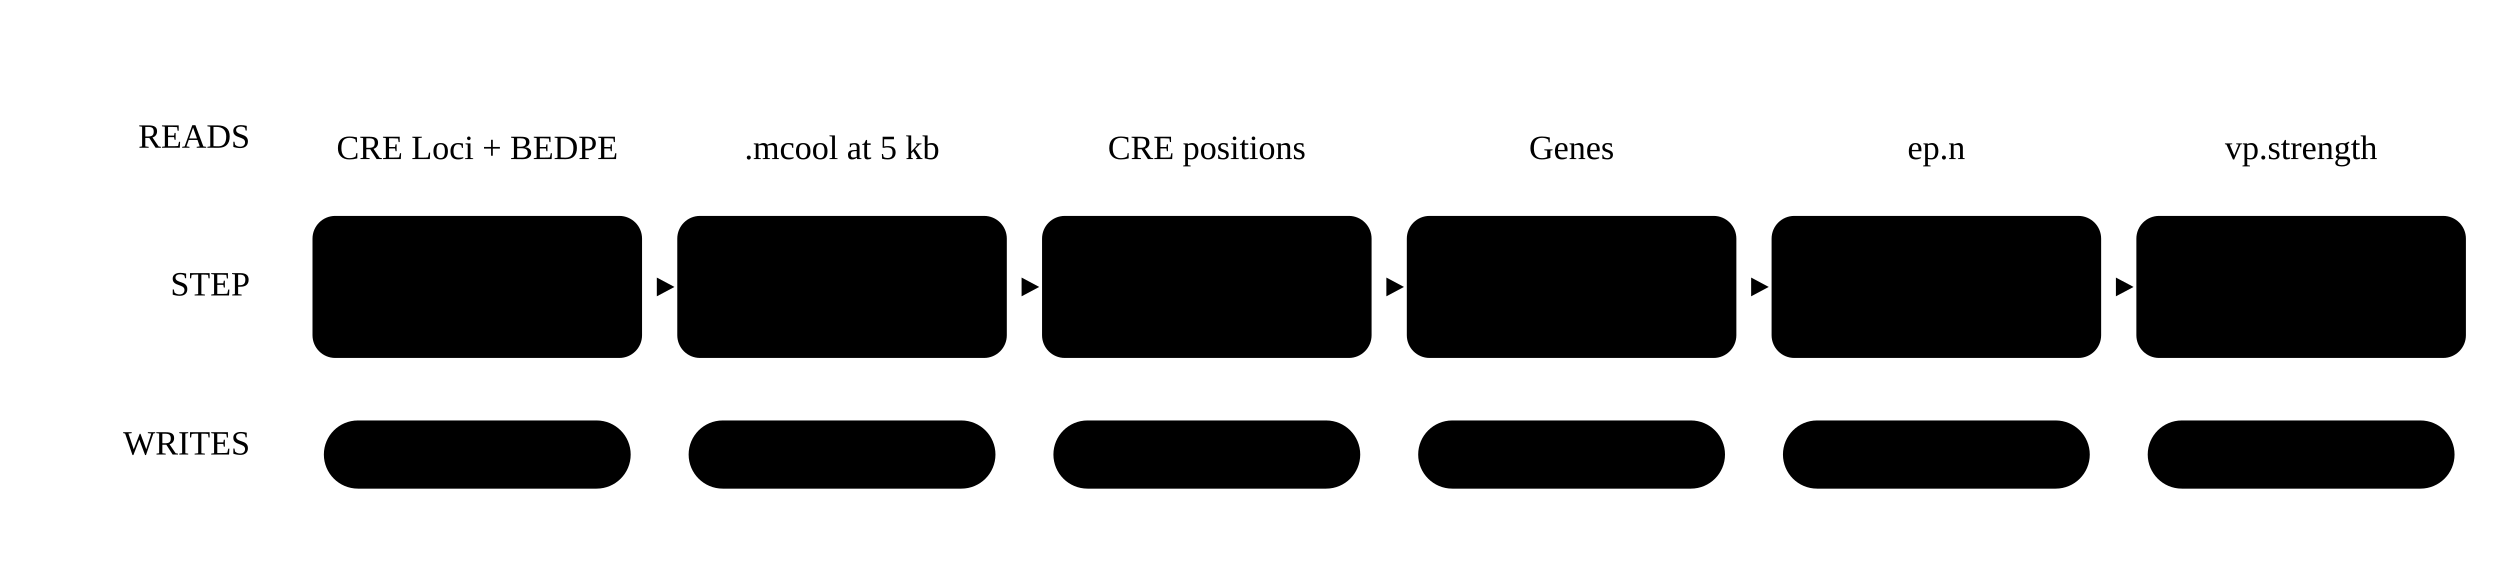
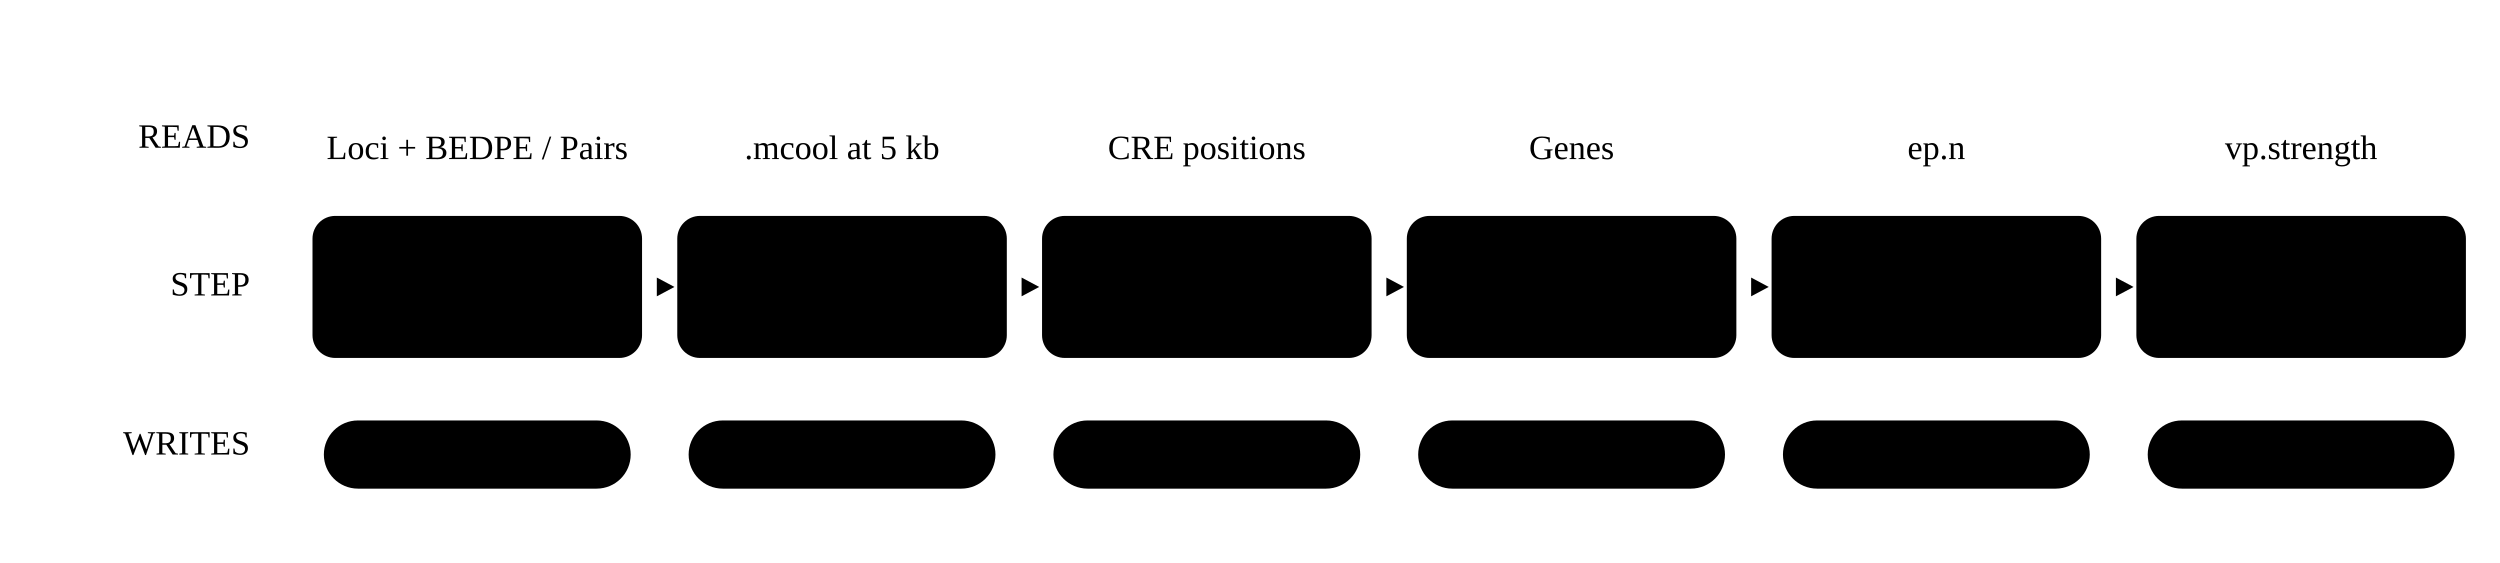
- <svg xmlns="http://www.w3.org/2000/svg" class="gbd" viewBox="0 0 880 198" role="img" aria-label="The Architecture pipeline: six chained calls, each reading the previous step's output and writing graph-tool vertex or edge properties.">
+ <svg xmlns="http://www.w3.org/2000/svg" class="gbd" viewBox="0 0 880 198" role="img" aria-label="The Architecture pipeline: six chained calls, each reading the previous step's output and writing an edge column (ep) or a vertex column (vp).">
  <text class="cap" x="88" y="52" text-anchor="end">READS</text>
  <text class="cap" x="88" y="104" text-anchor="end">STEP</text>
  <text class="cap" x="88" y="160" text-anchor="end">WRITES</text>
-   <text class="s" x="168" y="56" text-anchor="middle">CRE Loci + BEDPE</text>
+   <text class="s" x="168" y="56" text-anchor="middle">Loci + BEDPE / Pairs</text>
  <rect class="bx purple" x="110" y="76" width="116" height="50" rx="8" />
  <text class="tm" x="168" y="106" text-anchor="middle">make()</text>
  <rect class="chip" x="114" y="148" width="108" height="24" rx="12" />
-   <text class="s" x="168" y="164" text-anchor="middle">CRE vertices · edges</text>
+   <text class="s" x="168" y="164" text-anchor="middle">vertices · edge table</text>
  <polyline class="ln faint" points="168,64 168,74" />
  <polyline class="ln faint" points="168,128 168,146" />
  <text class="s" x="296.4" y="56" text-anchor="middle">.mcool at 5 kb</text>
  <rect class="bx purple" x="238.4" y="76" width="116" height="50" rx="8" />
  <text class="tm" x="296.4" y="106" text-anchor="middle">.add_mcool()</text>
  <rect class="chip" x="242.4" y="148" width="108" height="24" rx="12" />
  <text class="s" x="296.4" y="164" text-anchor="middle">ep.w (Hi-C count)</text>
  <polyline class="ln faint" points="296.4,64 296.4,74" />
  <polyline class="ln faint" points="296.4,128 296.4,146" />
  <polyline class="ln purple" points="227,101 233.4,101" />
  <polygon class="hd purple" points="237.4,101.0 231.2,104.3 231.2,97.7" />
  <text class="s" x="424.8" y="56" text-anchor="middle">CRE positions</text>
  <rect class="bx purple" x="366.8" y="76" width="116" height="50" rx="8" />
  <text class="tm" x="424.8" y="106" text-anchor="middle">.normalize()</text>
  <rect class="chip" x="370.8" y="148" width="108" height="24" rx="12" />
  <text class="s" x="424.8" y="164" text-anchor="middle">ep.d · ep.n (O/E)</text>
  <polyline class="ln faint" points="424.8,64 424.8,74" />
  <polyline class="ln faint" points="424.8,128 424.8,146" />
  <polyline class="ln purple" points="355.4,101 361.8,101" />
  <polygon class="hd purple" points="365.8,101.0 359.6,104.3 359.6,97.7" />
  <text class="s" x="553.2" y="56" text-anchor="middle">Genes</text>
  <rect class="bx purple" x="495.2" y="76" width="116" height="50" rx="8" />
  <text class="tm" x="553.2" y="106" text-anchor="middle">.annotate()</text>
  <rect class="chip" x="499.2" y="148" width="108" height="24" rx="12" />
  <text class="s" x="553.2" y="164" text-anchor="middle">vp.annot · vp.gene</text>
  <polyline class="ln faint" points="553.2,64 553.2,74" />
  <polyline class="ln faint" points="553.2,128 553.2,146" />
  <polyline class="ln purple" points="483.8,101 490.2,101" />
  <polygon class="hd purple" points="494.2,101.0 488.0,104.3 488.0,97.7" />
  <text class="s" x="681.6" y="56" text-anchor="middle">ep.n</text>
  <rect class="bx purple" x="623.6" y="76" width="116" height="50" rx="8" />
  <text class="tm" x="681.6" y="106" text-anchor="middle">.strength()</text>
  <rect class="chip" x="627.6" y="148" width="108" height="24" rx="12" />
  <text class="s" x="681.6" y="164" text-anchor="middle">vp.strength</text>
  <polyline class="ln faint" points="681.6,64 681.6,74" />
  <polyline class="ln faint" points="681.6,128 681.6,146" />
  <polyline class="ln purple" points="612.2,101 618.6,101" />
  <polygon class="hd purple" points="622.6,101.0 616.4,104.3 616.4,97.7" />
  <text class="s" x="810" y="56" text-anchor="middle">vp.strength</text>
  <rect class="bx purple" x="752" y="76" width="116" height="50" rx="8" />
  <text class="tm" x="810" y="106" text-anchor="middle">.prime_hubs()</text>
  <rect class="chip" x="756" y="148" width="108" height="24" rx="12" />
  <text class="s" x="810" y="164" text-anchor="middle">hub CREs → genes</text>
  <polyline class="ln faint" points="810,64 810,74" />
  <polyline class="ln faint" points="810,128 810,146" />
  <polyline class="ln purple" points="740.6,101 747,101" />
  <polygon class="hd purple" points="751.0,101.0 744.8,104.3 744.8,97.7" />
</svg>
